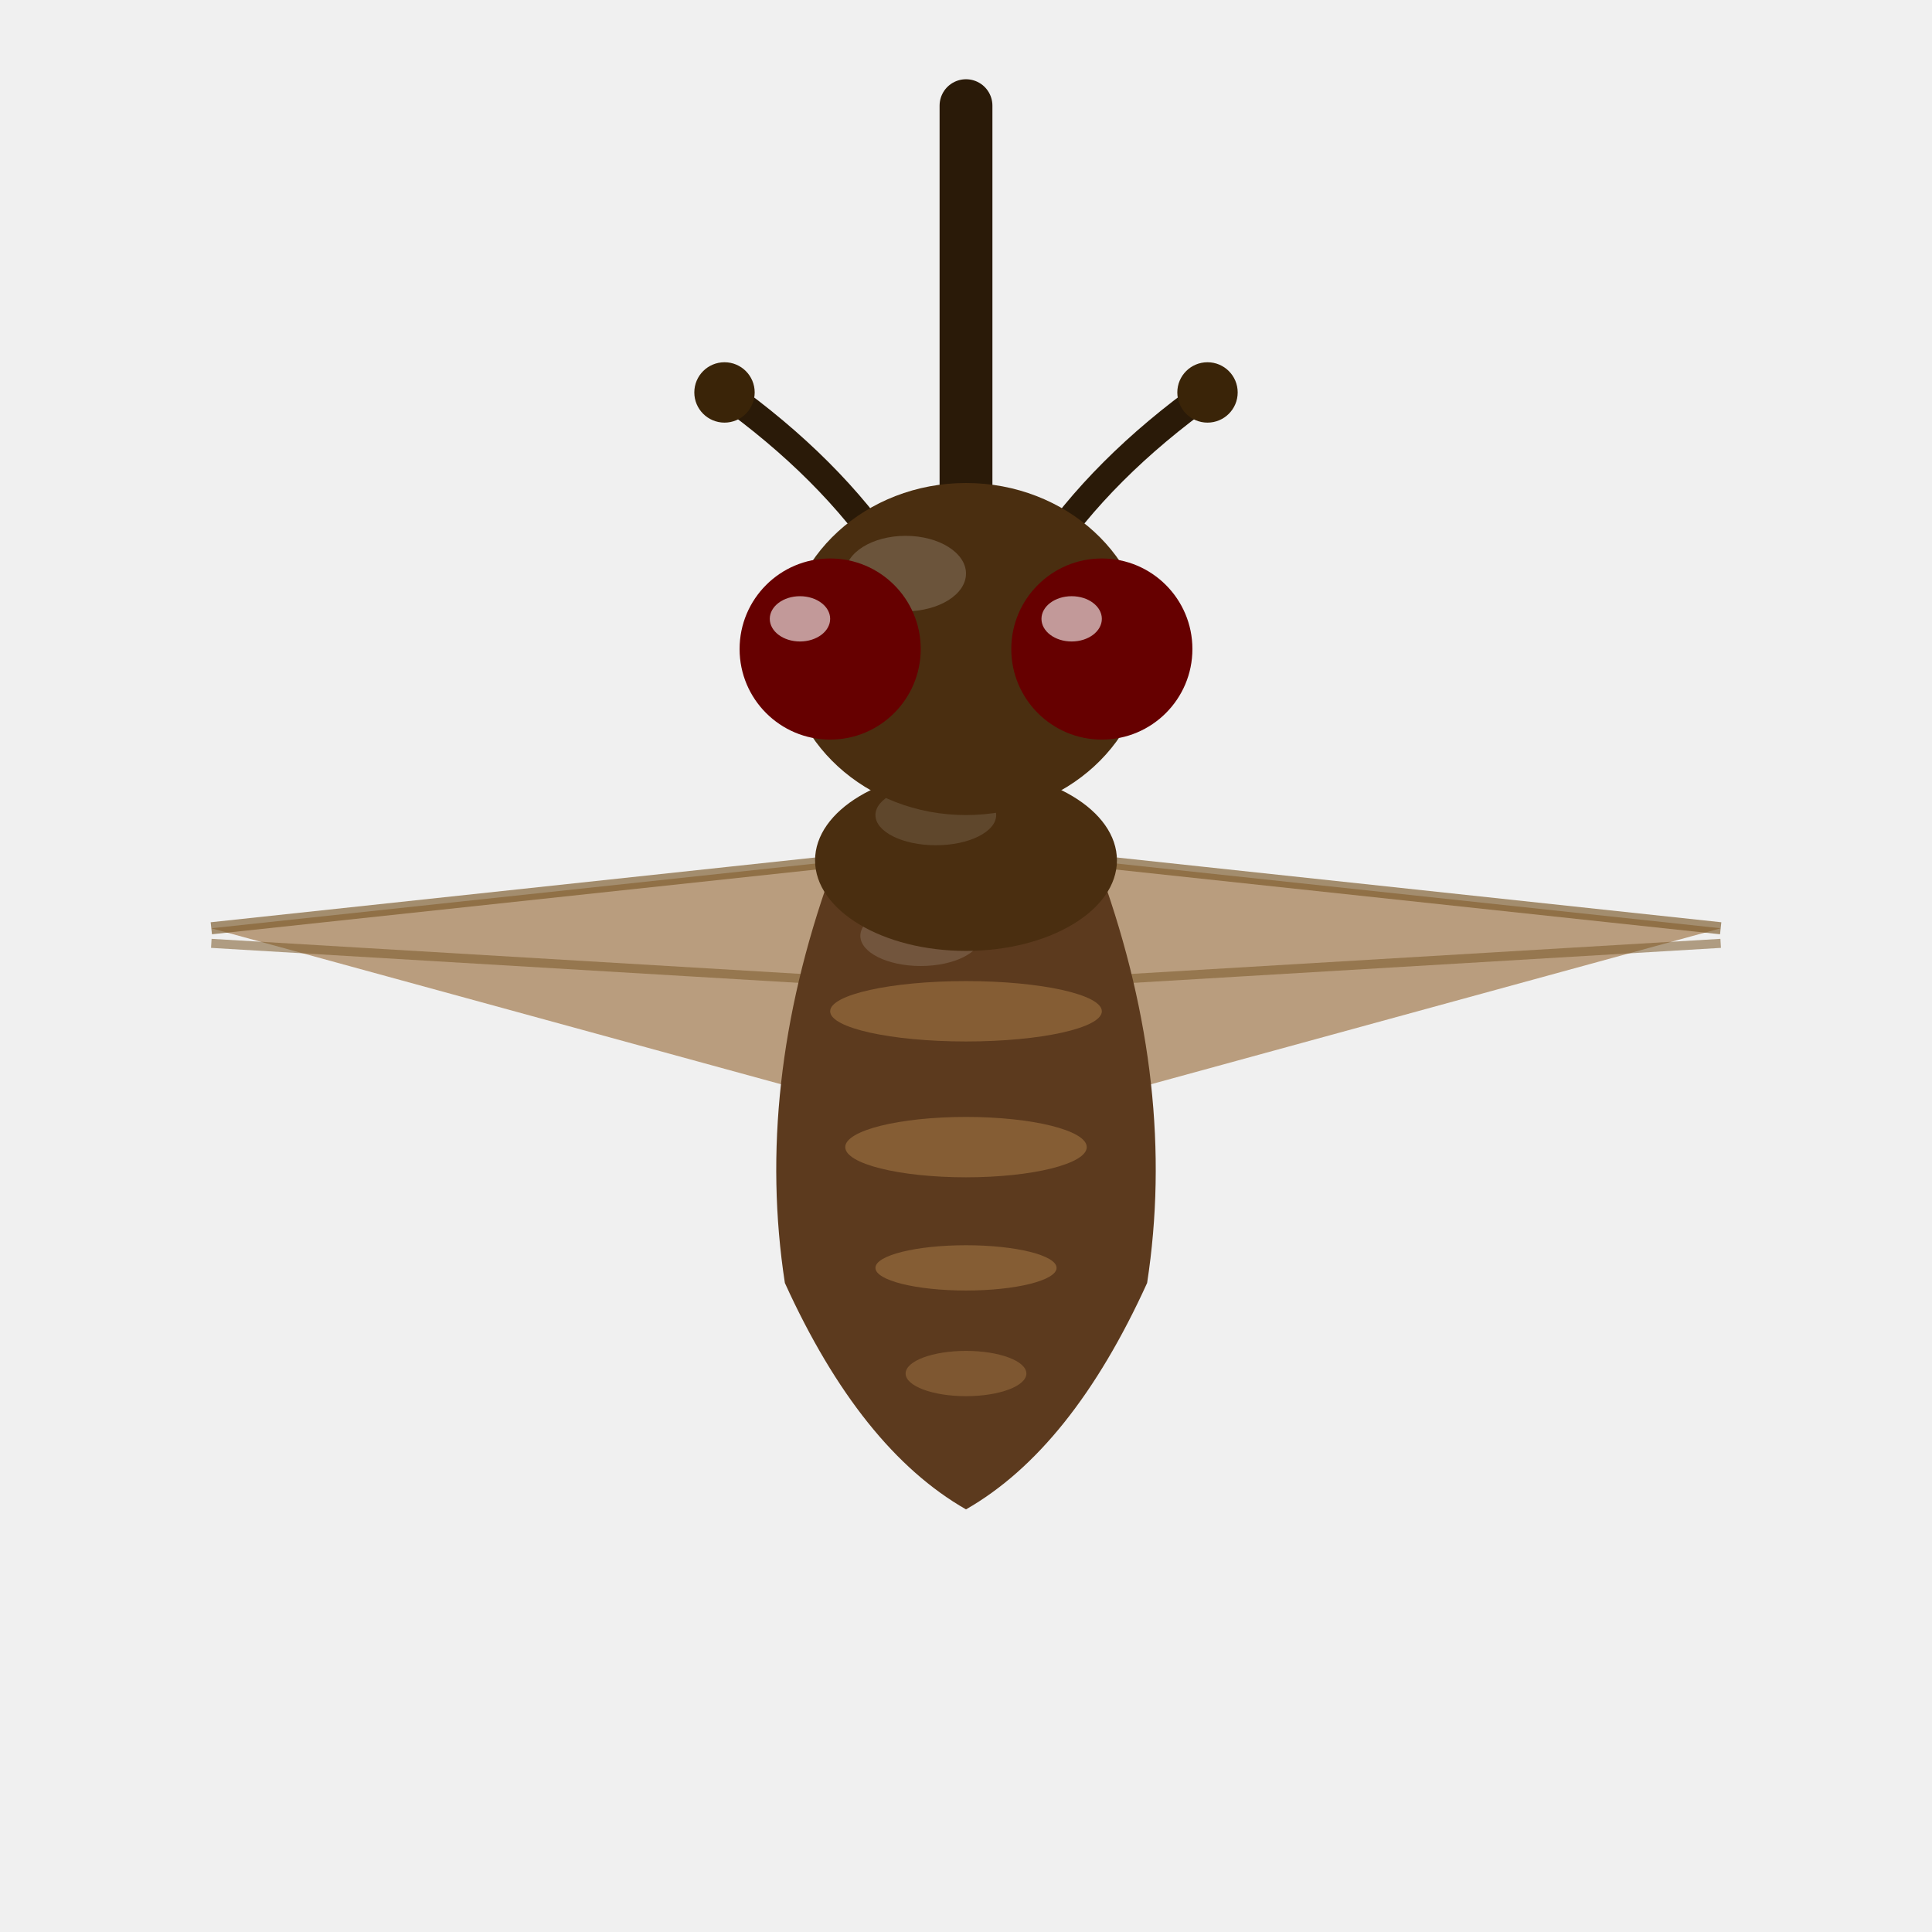
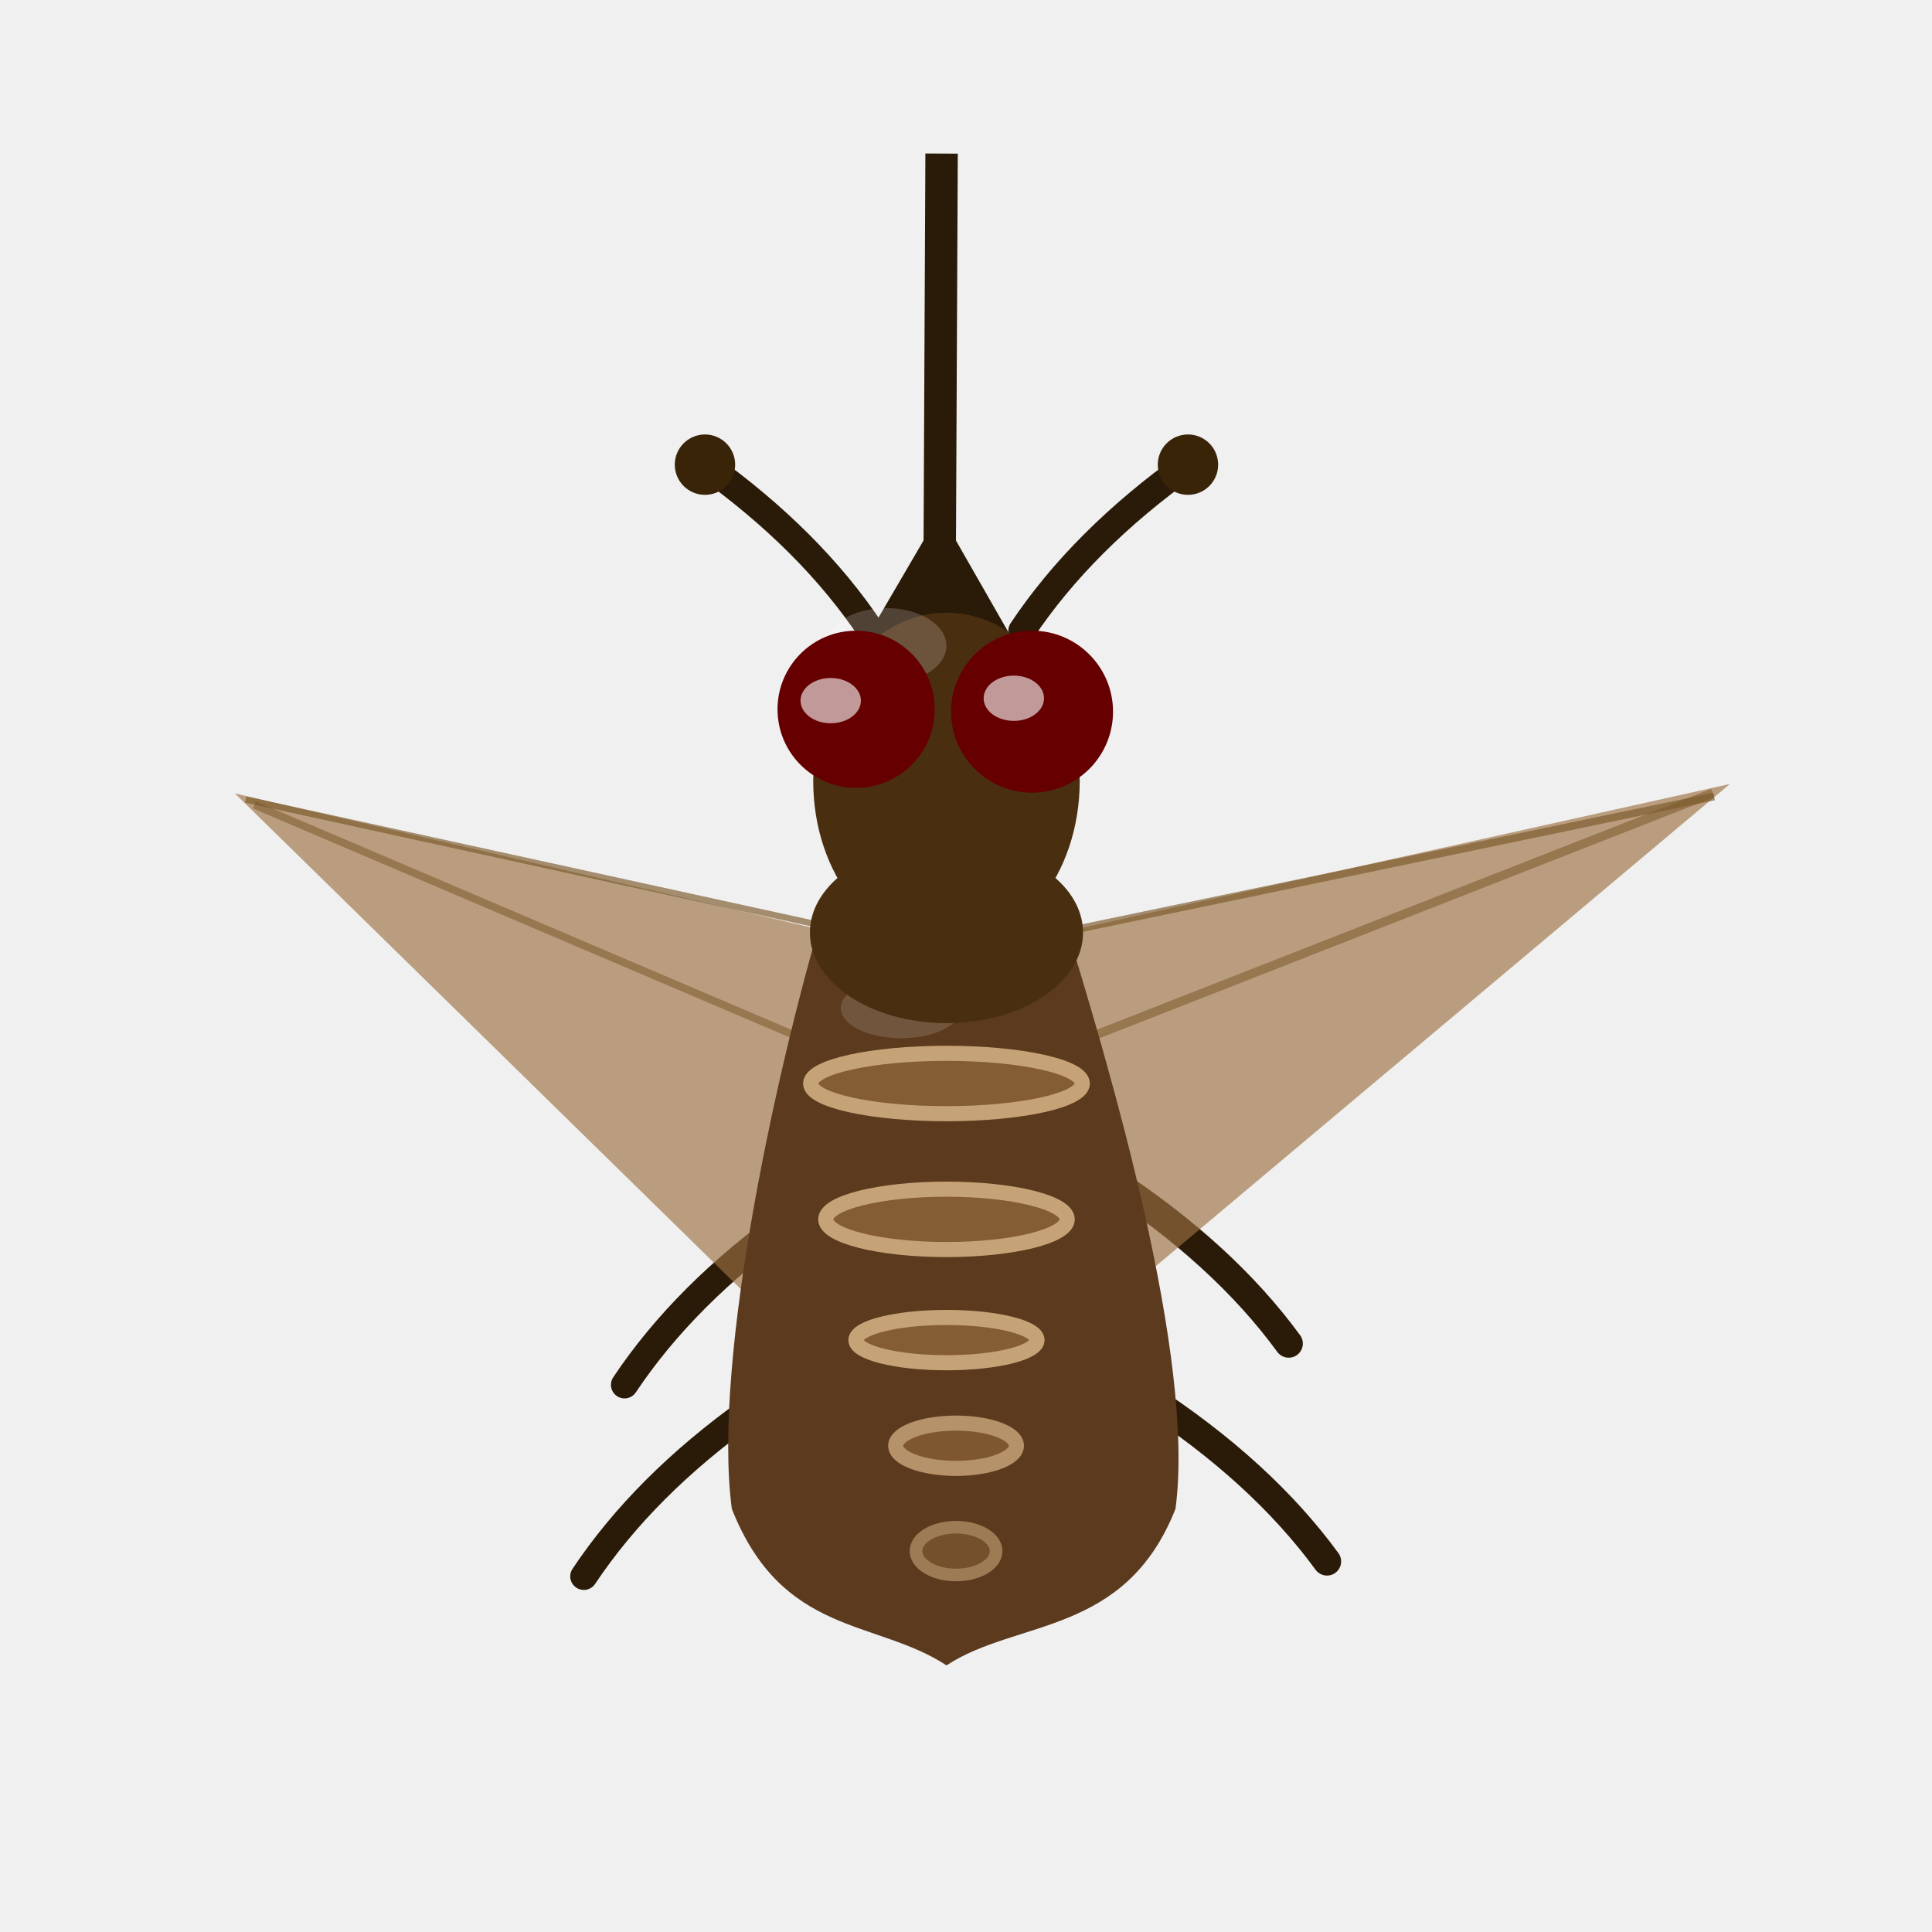
- <svg xmlns="http://www.w3.org/2000/svg" width="128" height="128" viewBox="0 0 128 128">
-   <path d="M 56 57 L 14 61.5 L 56 73 Z" fill="#9B7040" opacity="0.65" />
-   <line x1="56" y1="57" x2="14" y2="61.5" stroke="#7A5828" stroke-width="0.8" opacity="0.65" />
-   <line x1="56" y1="65" x2="14" y2="62.5" stroke="#7A5828" stroke-width="0.6" opacity="0.55" />
-   <path d="M 72 57 L 114 61.5 L 72 73 Z" fill="#9B7040" opacity="0.65" />
-   <line x1="72" y1="57" x2="114" y2="61.5" stroke="#7A5828" stroke-width="0.8" opacity="0.65" />
-   <line x1="72" y1="65" x2="114" y2="62.5" stroke="#7A5828" stroke-width="0.6" opacity="0.55" />
-   <path d="M 59 37 Q 55 31 48 26" stroke="#2A1A08" stroke-width="1.8" stroke-linecap="round" fill="none" />
-   <path d="M 69 37 Q 73 31 80 26" stroke="#2A1A08" stroke-width="1.8" stroke-linecap="round" fill="none" />
-   <circle cx="48" cy="26" r="2" fill="#3A2408" />
-   <circle cx="80" cy="26" r="2" fill="#3A2408" />
-   <path d="M 55 58 Q 50 72 52 85 Q 57 96 64 100 Q 71 96 76 85 Q 78 72 73 58 Z" fill="#5C3A1E" />
-   <ellipse cx="64" cy="67" rx="9" ry="2" fill="#9B7040" opacity="0.65" />
-   <ellipse cx="64" cy="76" rx="8" ry="2" fill="#9B7040" opacity="0.65" />
-   <ellipse cx="64" cy="84" rx="6" ry="1.5" fill="#9B7040" opacity="0.65" />
-   <ellipse cx="64" cy="91" rx="4" ry="1.5" fill="#9B7040" opacity="0.55" />
-   <ellipse cx="61" cy="62" rx="4" ry="2" fill="white" opacity="0.14" />
-   <ellipse cx="64" cy="57" rx="10" ry="6" fill="#4A2E10" />
-   <ellipse cx="62" cy="54" rx="4" ry="2" fill="white" opacity="0.12" />
-   <path d="M 64 34 L 64 7" stroke="#2A1A08" stroke-width="3.5" stroke-linecap="round" fill="none" />
-   <ellipse cx="64" cy="43" rx="12" ry="11" fill="#4A2E10" />
-   <ellipse cx="60" cy="38" rx="4" ry="2.5" fill="white" opacity="0.18" />
-   <circle cx="55" cy="43" r="6" fill="#660000" />
-   <circle cx="73" cy="43" r="6" fill="#660000" />
-   <ellipse cx="53" cy="41" rx="2" ry="1.5" fill="white" opacity="0.60" />
-   <ellipse cx="71" cy="41" rx="2" ry="1.5" fill="white" opacity="0.60" />
+ <svg xmlns="http://www.w3.org/2000/svg" width="128" height="128" viewBox="0 0 128 128" version="1.1" id="svg16">
+   <defs id="defs16">
+     <marker style="overflow:visible" id="Triangle" refX="0" refY="0" orient="auto" markerWidth="1" markerHeight="1" viewBox="0 0 1 1" preserveAspectRatio="xMidYMid">
+       <path style="fill:context-stroke;fill-rule:evenodd;stroke:context-stroke;stroke-width:0.5pt" d="M 2.885,0 -1.44,2.5 v -5 z" id="path135" />
+     </marker>
+   </defs>
+   <path d="m 85.38,89.015 q -4.355,-5.961 -11.975,-10.928" stroke="#2a1a08" stroke-width="1.872" stroke-linecap="round" fill="none" id="path19" />
+   <path d="m 41.377,91.748 q 4,-6 11,-11" stroke="#2a1a08" stroke-width="1.8" stroke-linecap="round" fill="none" id="path18" />
+   <path d="M 55.217,61.785 15.561,52.566 53.943,90.167 Z" fill="#9b7040" opacity="0.65" id="path1" style="stroke-width:1.218" />
+   <line x1="54.783" y1="61.39" x2="16.278" y2="52.97" stroke="#7a5828" stroke-width="0.417" opacity="0.65" id="line1" />
+   <line x1="54.679" y1="69.46" x2="16.857" y2="53.329" stroke="#7a5828" stroke-width="0.506" opacity="0.55" id="line2" />
+   <path d="M 69.596,61.943 114.61,51.942 70.383,89.085 Z" fill="#9b7040" opacity="0.65" id="path2" style="stroke-width:0.812" />
+   <line x1="69.691" y1="61.906" x2="113.563" y2="52.772" stroke="#7a5828" stroke-width="0.498" opacity="0.65" id="line3" />
+   <line x1="70.733" y1="69.298" x2="113.472" y2="52.539" stroke="#7a5828" stroke-width="0.588" opacity="0.55" id="line4" />
+   <path d="m 57.706,41.785 q -4,-6 -11,-11" stroke="#2a1a08" stroke-width="1.8" stroke-linecap="round" fill="none" id="path4" />
+   <path d="M 87.917,103.449 Q 83.563,97.488 75.943,92.521" stroke="#2a1a08" stroke-width="1.872" stroke-linecap="round" fill="none" id="path17" />
+   <path d="m 67.706,41.785 q 4,-6 11,-11" stroke="#2a1a08" stroke-width="1.8" stroke-linecap="round" fill="none" id="path5" />
+   <circle cx="46.706" cy="30.785" r="2" fill="#3a2408" id="circle5" />
+   <circle cx="78.706" cy="30.785" r="2" fill="#3a2408" id="circle6" />
+   <path d="m 38.68,104.437 q 4,-6 11,-11" stroke="#2a1a08" stroke-width="1.8" stroke-linecap="round" fill="none" id="path16" />
+   <path d="m 54.975,58.978 c -3.333,10.741 -7.823,31.013 -6.489,40.987 3.333,8.439 9.554,7.302 14.221,10.371 4.667,-3.069 11.839,-1.932 15.172,-10.371 1.333,-9.974 -4.266,-29.001 -7.6,-39.742 z" fill="#5c3a1e" id="path6" style="stroke-width:1.073" />
+   <ellipse cx="62.706" cy="71.785" rx="9" ry="2" fill="#9b7040" opacity="0.65" id="ellipse6" style="stroke:#ffdba7;stroke-opacity:1" />
+   <ellipse cx="62.706" cy="80.785" rx="8" ry="2" fill="#9b7040" opacity="0.65" id="ellipse7" style="stroke:#ffdba7;stroke-opacity:1" />
+   <ellipse cx="62.706" cy="88.785" rx="6" ry="1.5" fill="#9b7040" opacity="0.65" id="ellipse8" style="stroke:#ffdba7;stroke-opacity:1" />
+   <ellipse cx="63.341" cy="95.785" rx="4" ry="1.5" fill="#9b7040" opacity="0.55" id="ellipse9" style="stroke:#ffdba7;stroke-opacity:1" />
+   <ellipse cx="59.706" cy="66.785" rx="4" ry="2" fill="#ffffff" opacity="0.14" id="ellipse10" />
+   <ellipse cx="62.706" cy="61.785" rx="9.048" ry="6" fill="#4a2e10" id="ellipse11" />
+   <ellipse cx="60.706" cy="58.785" rx="4" ry="2" fill="#ffffff" opacity="0.12" id="ellipse12" />
+   <path d="m 62.236,41.576 0.141,-30.328" stroke="#2a1a08" stroke-width="3.5" stroke-linecap="round" id="path12" style="stroke-width:2.147;stroke-linecap:square;stroke-linejoin:miter;stroke-miterlimit:5.4;stroke-dasharray:none;marker-start:url(#Triangle);paint-order:normal" />
+   <ellipse fill="#4a2e10" id="ellipse13" cx="62.706" cy="51.75" rx="8.828" ry="11.159" />
+   <ellipse cx="58.706" cy="42.785" rx="4" ry="2.5" fill="#ffffff" opacity="0.18" id="ellipse14" />
+   <circle cx="56.72" cy="46.992" r="5.207" fill="#660000" id="circle14" style="stroke-width:0.868" />
+   <circle fill="#660000" id="circle15" cx="68.375" cy="47.15" r="5.366" style="stroke-width:0.894" />
+   <ellipse cx="55.037" cy="46.419" rx="2" ry="1.5" fill="#ffffff" opacity="0.6" id="ellipse15" />
+   <ellipse cx="67.169" cy="46.261" rx="2" ry="1.5" fill="#ffffff" opacity="0.6" id="ellipse16" />
+   <ellipse cx="63.341" cy="102.764" rx="2.654" ry="1.582" fill="#9b7040" opacity="0.55" id="ellipse19" style="opacity:0.4;stroke:#ffdba7;stroke-width:0.836;stroke-opacity:1" />
</svg>
